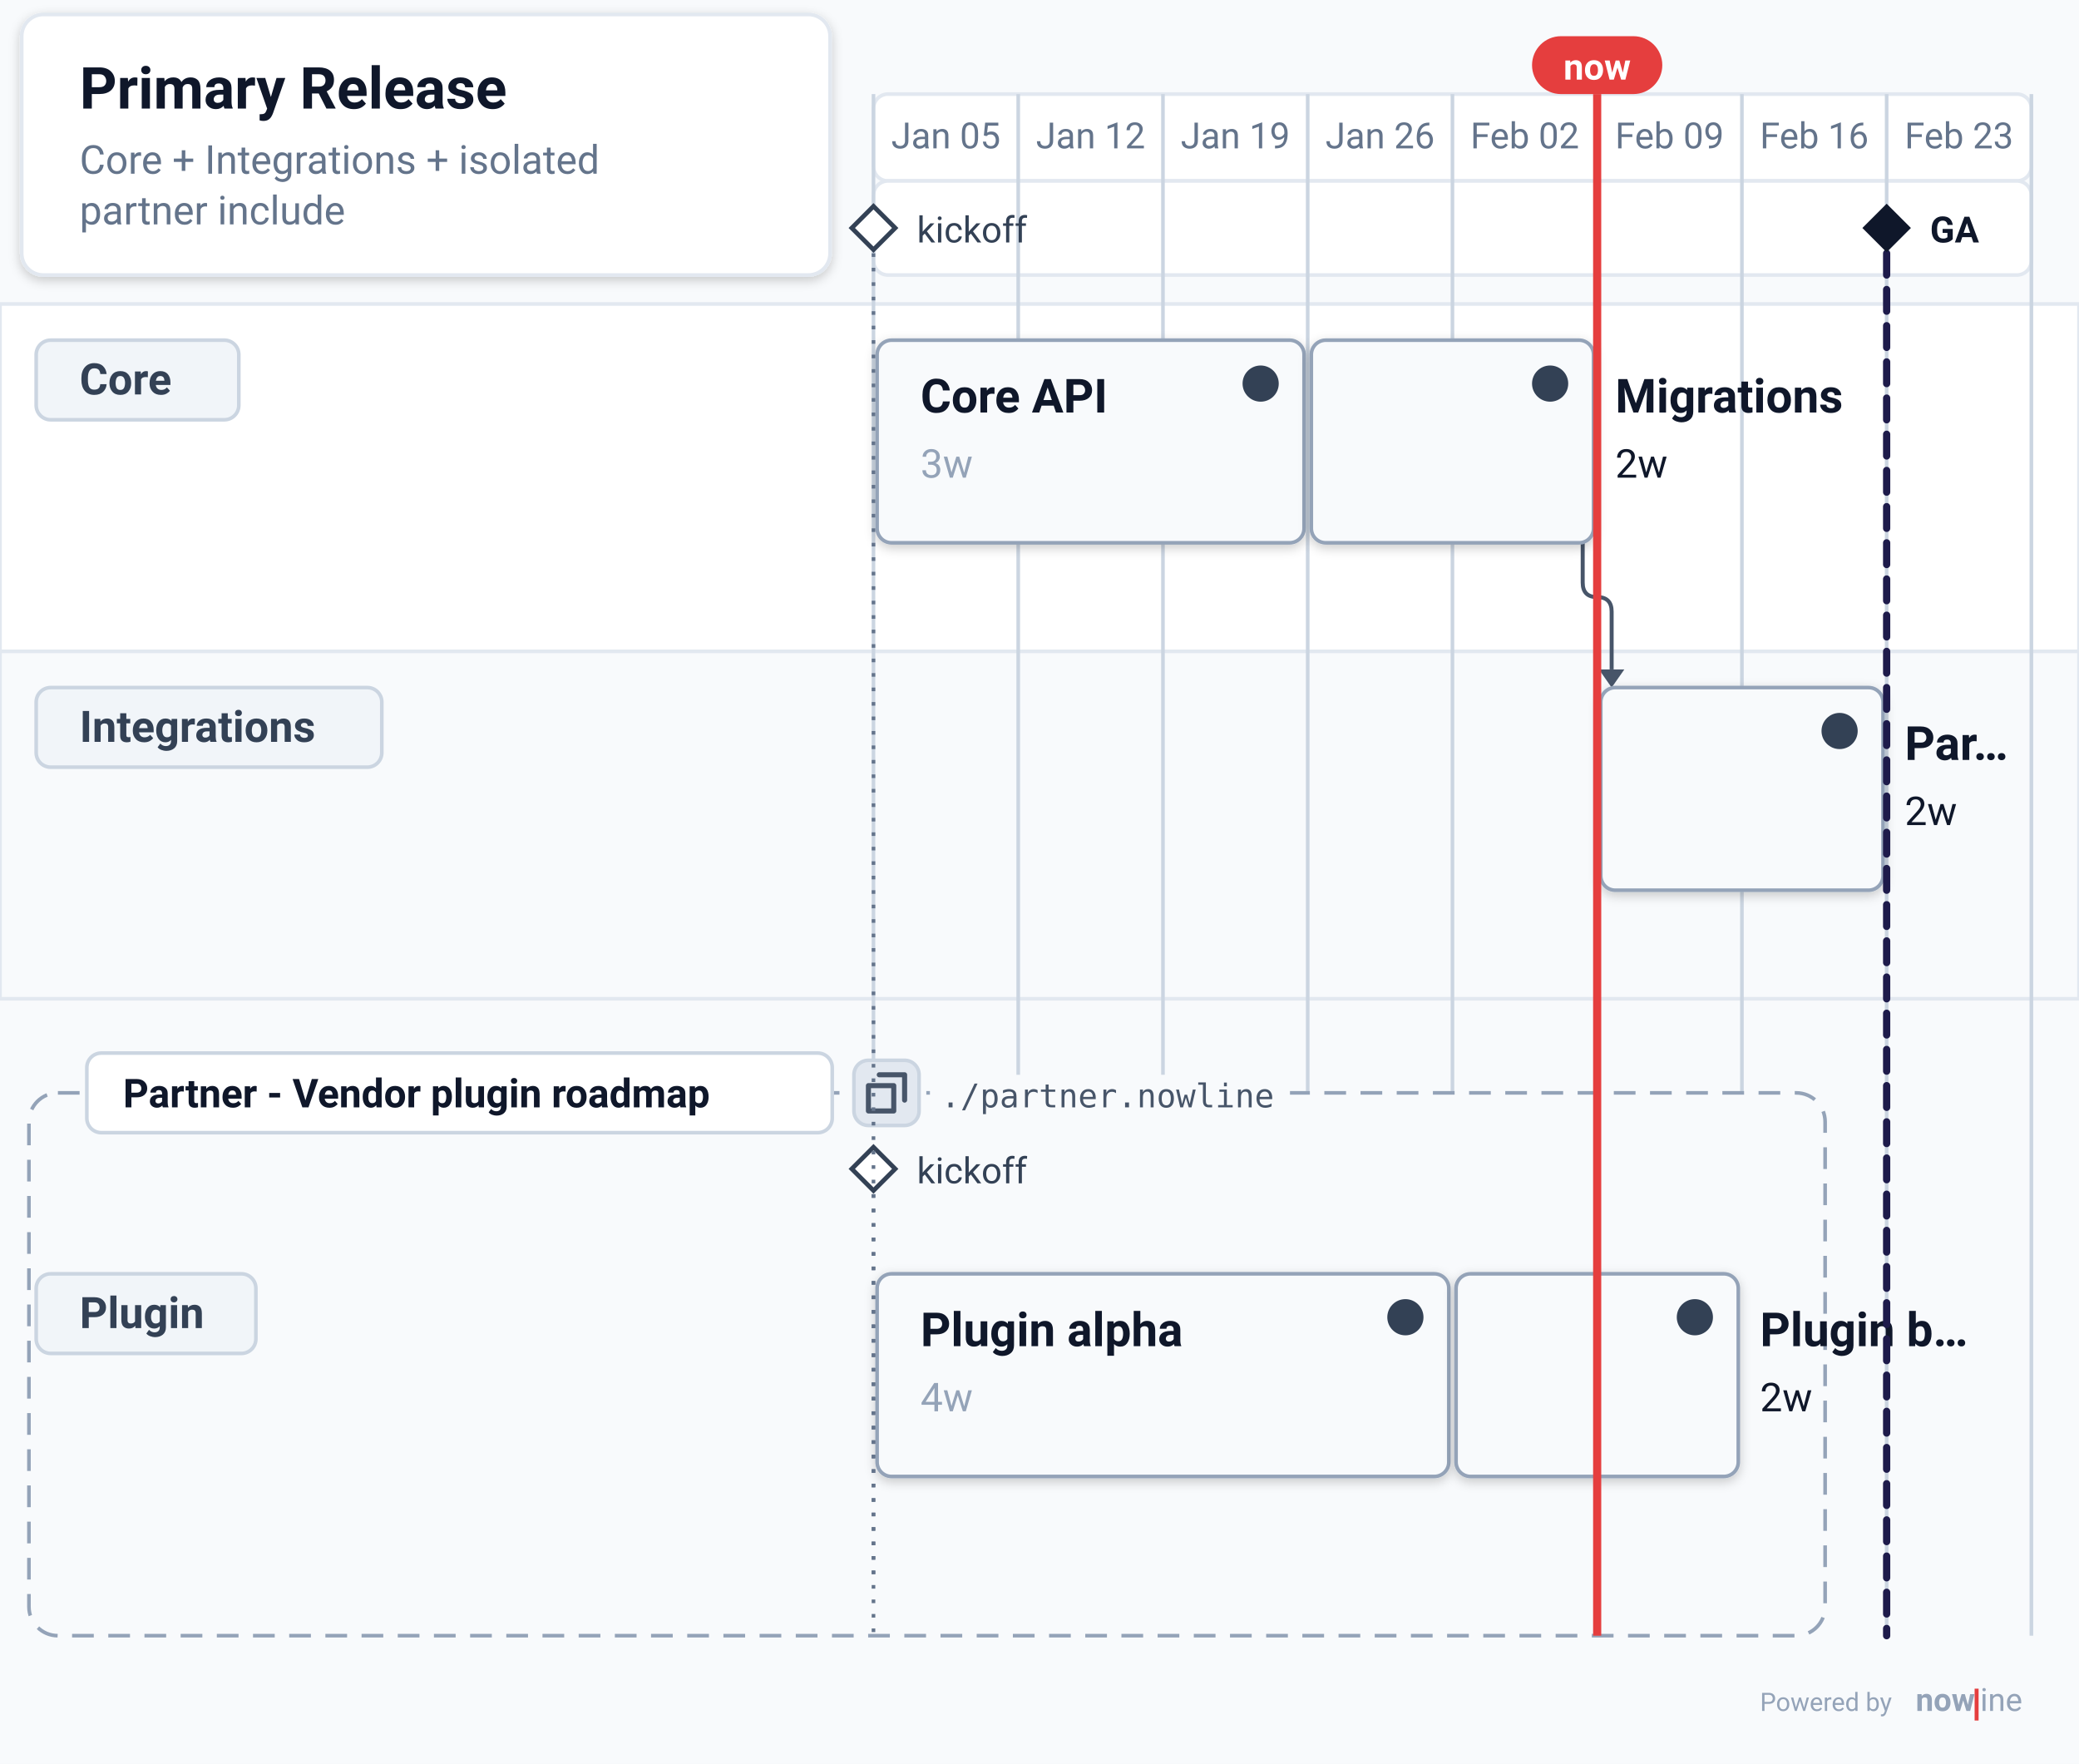
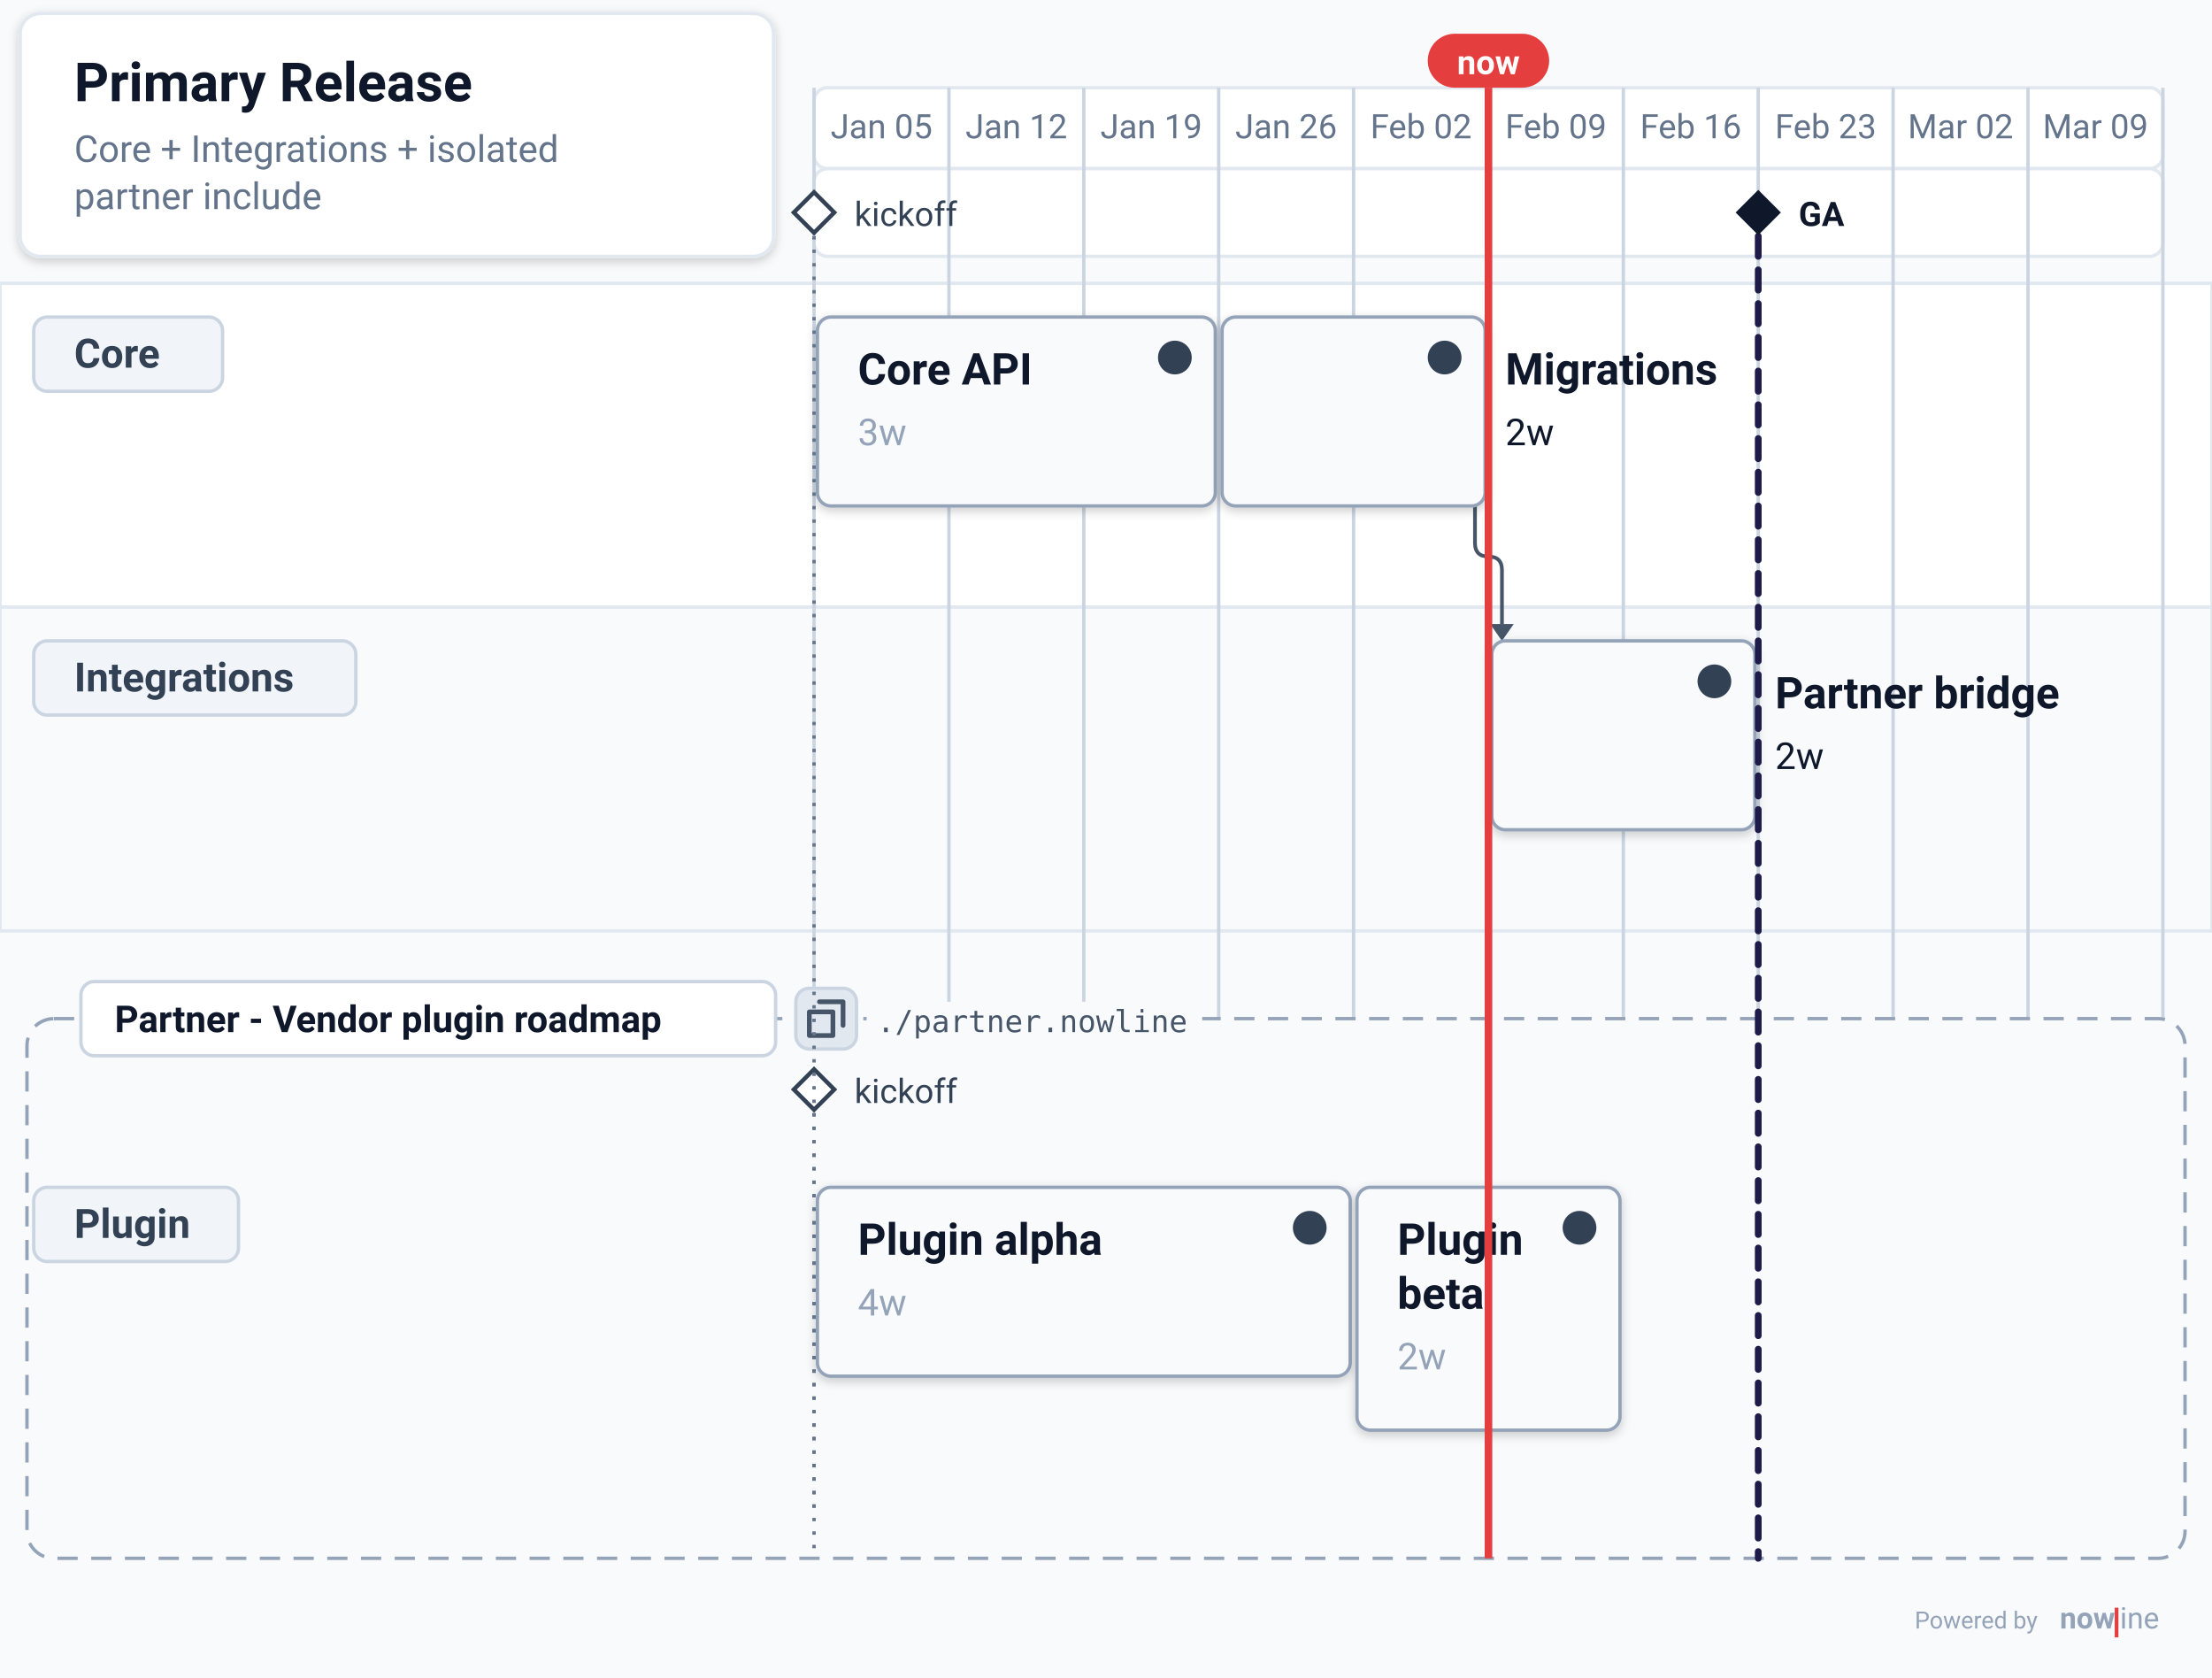
- <svg xmlns="http://www.w3.org/2000/svg" data-generator="nowline" data-theme="light" height="487.44" viewBox="0 0 574.56 487.44" width="574.56">
+ <svg xmlns="http://www.w3.org/2000/svg" data-generator="nowline" data-theme="light" height="497.44" viewBox="0 0 655.96 497.44" width="655.96">
  <defs>
    <filter height="200%" id="nl-0-root-shadow-subtle" width="200%" x="-50%" y="-50%">
      <feGaussianBlur in="SourceAlpha" stdDeviation="1.5" />
      <feOffset dx="0" dy="1" result="offsetblur" />
      <feComponentTransfer>
        <feFuncA type="linear" slope="0.2" />
      </feComponentTransfer>
      <feMerge>
        <feMergeNode />
        <feMergeNode in="SourceGraphic" />
      </feMerge>
    </filter>
    <filter height="200%" id="nl-0-root-shadow-soft" width="200%" x="-50%" y="-50%">
      <feGaussianBlur in="SourceAlpha" stdDeviation="5" />
      <feOffset dx="0" dy="3" result="offsetblur" />
      <feComponentTransfer>
        <feFuncA type="linear" slope="0.3" />
      </feComponentTransfer>
      <feMerge>
        <feMergeNode />
        <feMergeNode in="SourceGraphic" />
      </feMerge>
    </filter>
    <filter height="200%" id="nl-0-root-shadow-hard" width="200%" x="-50%" y="-50%">
      <feGaussianBlur in="SourceAlpha" stdDeviation="0" />
      <feOffset dx="2" dy="2" result="offsetblur" />
      <feComponentTransfer>
        <feFuncA type="linear" slope="0.45" />
      </feComponentTransfer>
      <feMerge>
        <feMergeNode />
        <feMergeNode in="SourceGraphic" />
      </feMerge>
    </filter>
    <marker id="nl-0-root-arrow-dark" viewBox="0 0 10 10" refX="9" refY="5" markerWidth="7" markerHeight="7" orient="auto">
      <path d="M 0 0 L 10 5 L 0 10 z" fill="#0f172a" />
    </marker>
  </defs>
-   <rect fill="#f8fafc" height="487.44" width="574.56" x="0" y="0" />
+   <rect fill="#f8fafc" height="497.44" width="655.96" x="0" y="0" />
  <g data-layer="timeline">
-     <rect fill="#ffffff" height="24" rx="4" ry="4" stroke="#e2e8f0" stroke-width="1" width="320" x="241.4" y="26" />
-     <rect fill="#ffffff" height="26" rx="4" ry="4" stroke="#e2e8f0" stroke-width="1" width="320" x="241.4" y="50" />
+     <rect fill="#ffffff" height="24" rx="4" ry="4" stroke="#e2e8f0" stroke-width="1" width="400" x="241.4" y="26" />
+     <rect fill="#ffffff" height="26" rx="4" ry="4" stroke="#e2e8f0" stroke-width="1" width="400" x="241.4" y="50" />
    <text fill="#64748b" font-family="system-ui, -apple-system, &quot;Segoe UI&quot;, Roboto, sans-serif" font-size="10" text-anchor="middle" x="261.4" y="41">Jan 05</text>
    <text fill="#64748b" font-family="system-ui, -apple-system, &quot;Segoe UI&quot;, Roboto, sans-serif" font-size="10" text-anchor="middle" x="301.4" y="41">Jan 12</text>
    <text fill="#64748b" font-family="system-ui, -apple-system, &quot;Segoe UI&quot;, Roboto, sans-serif" font-size="10" text-anchor="middle" x="341.4" y="41">Jan 19</text>
    <text fill="#64748b" font-family="system-ui, -apple-system, &quot;Segoe UI&quot;, Roboto, sans-serif" font-size="10" text-anchor="middle" x="381.4" y="41">Jan 26</text>
    <text fill="#64748b" font-family="system-ui, -apple-system, &quot;Segoe UI&quot;, Roboto, sans-serif" font-size="10" text-anchor="middle" x="421.4" y="41">Feb 02</text>
    <text fill="#64748b" font-family="system-ui, -apple-system, &quot;Segoe UI&quot;, Roboto, sans-serif" font-size="10" text-anchor="middle" x="461.4" y="41">Feb 09</text>
    <text fill="#64748b" font-family="system-ui, -apple-system, &quot;Segoe UI&quot;, Roboto, sans-serif" font-size="10" text-anchor="middle" x="501.4" y="41">Feb 16</text>
    <text fill="#64748b" font-family="system-ui, -apple-system, &quot;Segoe UI&quot;, Roboto, sans-serif" font-size="10" text-anchor="middle" x="541.4" y="41">Feb 23</text>
+     <text fill="#64748b" font-family="system-ui, -apple-system, &quot;Segoe UI&quot;, Roboto, sans-serif" font-size="10" text-anchor="middle" x="581.4" y="41">Mar 02</text>
+     <text fill="#64748b" font-family="system-ui, -apple-system, &quot;Segoe UI&quot;, Roboto, sans-serif" font-size="10" text-anchor="middle" x="621.4" y="41">Mar 09</text>
  </g>
  <g data-id="core" data-layer="swimlane-bg">
-     <rect fill="#ffffff" height="96" stroke="#e2e8f0" stroke-width="1" width="574.56" x="0" y="84" />
+     <rect fill="#ffffff" height="96" stroke="#e2e8f0" stroke-width="1" width="655.96" x="0" y="84" />
  </g>
  <g data-id="integrations" data-layer="swimlane-bg">
-     <rect fill="#f8fafc" height="96" stroke="#e2e8f0" stroke-width="1" width="574.56" x="0" y="180" />
+     <rect fill="#f8fafc" height="96" stroke="#e2e8f0" stroke-width="1" width="655.96" x="0" y="180" />
  </g>
  <g data-layer="grid">
-     <line stroke="#cbd5e1" stroke-width="1" x1="241.4" x2="241.4" y1="26" y2="452" />
-     <line stroke="#cbd5e1" stroke-width="1" x1="281.4" x2="281.4" y1="26" y2="452" />
-     <line stroke="#cbd5e1" stroke-width="1" x1="321.4" x2="321.4" y1="26" y2="452" />
-     <line stroke="#cbd5e1" stroke-width="1" x1="361.4" x2="361.4" y1="26" y2="452" />
-     <line stroke="#cbd5e1" stroke-width="1" x1="401.4" x2="401.4" y1="26" y2="452" />
-     <line stroke="#cbd5e1" stroke-width="1" x1="441.4" x2="441.4" y1="26" y2="452" />
-     <line stroke="#cbd5e1" stroke-width="1" x1="481.4" x2="481.4" y1="26" y2="452" />
-     <line stroke="#cbd5e1" stroke-width="1" x1="521.4" x2="521.4" y1="26" y2="452" />
-     <line stroke="#cbd5e1" stroke-width="1" x1="561.4" x2="561.4" y1="26" y2="452" />
+     <line stroke="#cbd5e1" stroke-width="1" x1="241.4" x2="241.4" y1="26" y2="462" />
+     <line stroke="#cbd5e1" stroke-width="1" x1="281.4" x2="281.4" y1="26" y2="462" />
+     <line stroke="#cbd5e1" stroke-width="1" x1="321.4" x2="321.4" y1="26" y2="462" />
+     <line stroke="#cbd5e1" stroke-width="1" x1="361.4" x2="361.4" y1="26" y2="462" />
+     <line stroke="#cbd5e1" stroke-width="1" x1="401.4" x2="401.4" y1="26" y2="462" />
+     <line stroke="#cbd5e1" stroke-width="1" x1="441.4" x2="441.4" y1="26" y2="462" />
+     <line stroke="#cbd5e1" stroke-width="1" x1="481.4" x2="481.4" y1="26" y2="462" />
+     <line stroke="#cbd5e1" stroke-width="1" x1="521.4" x2="521.4" y1="26" y2="462" />
+     <line stroke="#cbd5e1" stroke-width="1" x1="561.4" x2="561.4" y1="26" y2="462" />
+     <line stroke="#cbd5e1" stroke-width="1" x1="601.4" x2="601.4" y1="26" y2="462" />
+     <line stroke="#cbd5e1" stroke-width="1" x1="641.4" x2="641.4" y1="26" y2="462" />
  </g>
  <g data-layer="dependency">
    <path d="M437.4 150 L437.4 161 Q437.4 165 441.4 165 L441.4 165 Q445.4 165 445.4 169 L445.4 185" fill="none" stroke="#475569" stroke-linejoin="round" stroke-width="1.1" />
    <path d="M441.9 185 L445.4 190 L448.9 185 z" fill="#475569" />
  </g>
  <g data-id="core" data-layer="swimlane">
    <rect fill="#f1f5f9" height="22" rx="4" ry="4" stroke="#cbd5e1" stroke-width="1" width="56" x="10" y="94" />
    <text fill="#334155" font-family="system-ui, -apple-system, &quot;Segoe UI&quot;, Roboto, sans-serif" font-size="12" font-weight="600" x="22" y="109">Core</text>
    <g data-id="core-api" data-layer="item">
      <rect fill="#f8fafc" filter="url(#nl-0-root-shadow-subtle)" height="56" rx="4" ry="4" stroke="#94a3b8" stroke-width="1" width="118" x="242.4" y="94" />
      <circle cx="348.4" cy="106" fill="#334155" r="5" />
      <text fill="#0f172a" font-family="system-ui, -apple-system, &quot;Segoe UI&quot;, Roboto, sans-serif" font-size="13" font-weight="600" x="254.4" y="114">Core API</text>
      <text fill="#94a3b8" font-family="system-ui, -apple-system, &quot;Segoe UI&quot;, Roboto, sans-serif" font-size="11" x="254.4" y="132">3w</text>
    </g>
    <g data-id="migrations" data-layer="item">
      <rect fill="#f8fafc" filter="url(#nl-0-root-shadow-subtle)" height="56" rx="4" ry="4" stroke="#94a3b8" stroke-width="1" width="78" x="362.4" y="94" />
      <circle cx="428.4" cy="106" fill="#334155" r="5" />
      <text fill="#0f172a" font-family="system-ui, -apple-system, &quot;Segoe UI&quot;, Roboto, sans-serif" font-size="13" font-weight="600" x="446.4" y="114">Migrations</text>
      <text fill="#0f172a" font-family="system-ui, -apple-system, &quot;Segoe UI&quot;, Roboto, sans-serif" font-size="11" x="446.4" y="132">2w</text>
    </g>
  </g>
  <g data-id="integrations" data-layer="swimlane">
    <rect fill="#f1f5f9" height="22" rx="4" ry="4" stroke="#cbd5e1" stroke-width="1" width="95.52" x="10" y="190" />
    <text fill="#334155" font-family="system-ui, -apple-system, &quot;Segoe UI&quot;, Roboto, sans-serif" font-size="12" font-weight="600" x="22" y="205">Integrations</text>
    <g data-id="bridge" data-layer="item">
      <rect fill="#f8fafc" filter="url(#nl-0-root-shadow-subtle)" height="56" rx="4" ry="4" stroke="#94a3b8" stroke-width="1" width="78" x="442.4" y="190" />
      <circle cx="508.4" cy="202" fill="#334155" r="5" />
-       <text fill="#0f172a" font-family="system-ui, -apple-system, &quot;Segoe UI&quot;, Roboto, sans-serif" font-size="13" font-weight="600" x="526.4" y="210">Par…</text>
+       <text fill="#0f172a" font-family="system-ui, -apple-system, &quot;Segoe UI&quot;, Roboto, sans-serif" font-size="13" font-weight="600" x="526.4" y="210">Partner bridge</text>
      <text fill="#0f172a" font-family="system-ui, -apple-system, &quot;Segoe UI&quot;, Roboto, sans-serif" font-size="11" x="526.4" y="228">2w</text>
    </g>
  </g>
  <g data-layer="include">
-     <rect fill="#f8fafc" height="150" rx="8" ry="8" stroke="#94a3b8" stroke-dasharray="6 4" stroke-width="1" width="496.4" x="8" y="302" />
+     <rect fill="#f8fafc" height="160" rx="8" ry="8" stroke="#94a3b8" stroke-dasharray="6 4" stroke-width="1" width="639.96" x="8" y="302" />
    <g data-id="plugin" data-layer="swimlane">
      <rect fill="#f1f5f9" height="22" rx="4" ry="4" stroke="#cbd5e1" stroke-width="1" width="60.72" x="10" y="352" />
      <text fill="#334155" font-family="system-ui, -apple-system, &quot;Segoe UI&quot;, Roboto, sans-serif" font-size="12" font-weight="600" x="22" y="367">Plugin</text>
      <g data-id="plugin-alpha" data-layer="item">
        <rect fill="#f8fafc" filter="url(#nl-0-root-shadow-subtle)" height="56" rx="4" ry="4" stroke="#94a3b8" stroke-width="1" width="158" x="242.4" y="352" />
        <circle cx="388.4" cy="364" fill="#334155" r="5" />
        <text fill="#0f172a" font-family="system-ui, -apple-system, &quot;Segoe UI&quot;, Roboto, sans-serif" font-size="13" font-weight="600" x="254.4" y="372">Plugin alpha</text>
        <text fill="#94a3b8" font-family="system-ui, -apple-system, &quot;Segoe UI&quot;, Roboto, sans-serif" font-size="11" x="254.4" y="390">4w</text>
      </g>
      <g data-id="plugin-beta" data-layer="item">
-         <rect fill="#f8fafc" filter="url(#nl-0-root-shadow-subtle)" height="56" rx="4" ry="4" stroke="#94a3b8" stroke-width="1" width="78" x="402.4" y="352" />
+         <rect fill="#f8fafc" filter="url(#nl-0-root-shadow-subtle)" height="72" rx="4" ry="4" stroke="#94a3b8" stroke-width="1" width="78" x="402.4" y="352" />
        <circle cx="468.4" cy="364" fill="#334155" r="5" />
-         <text fill="#0f172a" font-family="system-ui, -apple-system, &quot;Segoe UI&quot;, Roboto, sans-serif" font-size="13" font-weight="600" x="486.4" y="372">Plugin b…</text>
-         <text fill="#0f172a" font-family="system-ui, -apple-system, &quot;Segoe UI&quot;, Roboto, sans-serif" font-size="11" x="486.4" y="390">2w</text>
+         <text fill="#0f172a" font-family="system-ui, -apple-system, &quot;Segoe UI&quot;, Roboto, sans-serif" font-size="13" font-weight="600" x="414.4" y="372">Plugin</text>
+         <text fill="#0f172a" font-family="system-ui, -apple-system, &quot;Segoe UI&quot;, Roboto, sans-serif" font-size="13" font-weight="600" x="414.4" y="388">beta</text>
+         <text fill="#94a3b8" font-family="system-ui, -apple-system, &quot;Segoe UI&quot;, Roboto, sans-serif" font-size="11" x="414.4" y="406">2w</text>
      </g>
    </g>
-     <line stroke="#64748b" stroke-dasharray="1 3" stroke-width="1" x1="241.4" x2="241.4" y1="330" y2="438" />
+     <line stroke="#64748b" stroke-dasharray="1 3" stroke-width="1" x1="241.4" x2="241.4" y1="330" y2="448" />
    <g data-id="kickoff" data-layer="anchor">
      <path d="M241.4 317 L247.4 323 L241.4 329 L235.4 323 Z" fill="#ffffff" stroke="#334155" stroke-width="1.25" />
      <text fill="#334155" font-family="system-ui, -apple-system, &quot;Segoe UI&quot;, Roboto, sans-serif" font-size="10" x="253.4" y="327">kickoff</text>
    </g>
    <rect fill="#ffffff" height="22" rx="4" ry="4" stroke="#cbd5e1" stroke-width="1" width="206" x="24" y="291" />
    <text fill="#0f172a" font-family="system-ui, -apple-system, &quot;Segoe UI&quot;, Roboto, sans-serif" font-size="11" font-weight="600" x="34" y="306">Partner - Vendor plugin roadmap</text>
    <rect fill="#e2e8f0" height="18" rx="4" ry="4" stroke="#cbd5e1" stroke-width="1" width="18" x="236" y="293" />
    <path d="M243 297 H250 V304 M240 300 H247 V307 H240 Z" fill="none" stroke="#475569" stroke-linecap="round" stroke-linejoin="round" stroke-width="1.4" />
    <rect fill="#f8fafc" height="15" width="99.5" x="257" y="297" />
    <text fill="#475569" font-family="ui-monospace, SFMono-Regular, Menlo, Consolas, monospace" font-size="9" x="260" y="306">./partner.nowline</text>
  </g>
-   <line stroke="#64748b" stroke-dasharray="1 3" stroke-width="1" x1="241.4" x2="241.4" y1="70" y2="452" />
-   <line stroke="#1e1b4b" stroke-dasharray="6 4" stroke-linecap="round" stroke-width="2" x1="521.4" x2="521.4" y1="70" y2="452" />
+   <line stroke="#64748b" stroke-dasharray="1 3" stroke-width="1" x1="241.4" x2="241.4" y1="70" y2="462" />
+   <line stroke="#1e1b4b" stroke-dasharray="6 4" stroke-linecap="round" stroke-width="2" x1="521.4" x2="521.4" y1="70" y2="462" />
  <g data-id="kickoff" data-layer="anchor">
    <path d="M241.4 57 L247.4 63 L241.4 69 L235.4 63 Z" fill="#ffffff" stroke="#334155" stroke-width="1.25" />
    <text fill="#334155" font-family="system-ui, -apple-system, &quot;Segoe UI&quot;, Roboto, sans-serif" font-size="10" x="253.4" y="67">kickoff</text>
  </g>
  <g data-id="ga" data-layer="milestone">
    <path d="M521.4 57 L527.4 63 L521.4 69 L515.4 63 Z" fill="#0f172a" stroke="#0f172a" stroke-width="1" />
    <text fill="#0f172a" font-family="system-ui, -apple-system, &quot;Segoe UI&quot;, Roboto, sans-serif" font-size="10" font-weight="600" x="533.4" y="67">GA</text>
  </g>
  <g data-layer="nowline">
-     <line stroke="#e53e3e" stroke-width="2.25" x1="441.4" x2="441.4" y1="26" y2="452" />
+     <line stroke="#e53e3e" stroke-width="2.25" x1="441.4" x2="441.4" y1="26" y2="462" />
    <rect fill="#e53e3e" height="16" rx="8" ry="8" width="36" x="423.4" y="10" />
    <text fill="#ffffff" font-family="system-ui, -apple-system, &quot;Segoe UI&quot;, Roboto, sans-serif" font-size="10" font-weight="700" text-anchor="middle" x="441.4" y="22">now</text>
  </g>
  <g data-id="nl-0-root-header" data-layer="header">
    <rect fill="#ffffff" filter="url(#nl-0-root-shadow-subtle)" height="72" rx="6" ry="6" stroke="#e2e8f0" stroke-width="1" width="223.4" x="6" y="4" />
    <text fill="#0f172a" font-family="system-ui, -apple-system, &quot;Segoe UI&quot;, Roboto, sans-serif" font-size="16" font-weight="600" x="22" y="30">Primary Release</text>
    <text fill="#64748b" font-family="system-ui, -apple-system, &quot;Segoe UI&quot;, Roboto, sans-serif" font-size="11" x="22" y="48">Core + Integrations + isolated</text>
    <text fill="#64748b" font-family="system-ui, -apple-system, &quot;Segoe UI&quot;, Roboto, sans-serif" font-size="11" x="22" y="62">partner include</text>
  </g>
  <a aria-label="Powered by nowline" href="https://nowline.io" rel="noopener" target="_blank">
    <g data-layer="attribution">
-       <g transform="translate(486.4 464) scale(0.22)">
+       <g transform="translate(567.8 474) scale(0.22)">
        <text fill="#94a3b8" font-family="system-ui, -apple-system, &quot;Segoe UI&quot;, Roboto, sans-serif" font-size="32" font-weight="400" x="0" y="40">Powered by</text>
        <text fill="#94a3b8" font-family="system-ui, -apple-system, &quot;Segoe UI&quot;, Roboto, sans-serif" font-size="40" font-weight="700" x="195.6" y="40">now</text>
        <rect fill="#e53e3e" height="40" width="5" x="269.6" y="12" />
        <text fill="#94a3b8" font-family="system-ui, -apple-system, &quot;Segoe UI&quot;, Roboto, sans-serif" font-size="40" font-weight="400" x="276.6" y="40">ine</text>
      </g>
    </g>
  </a>
</svg>
